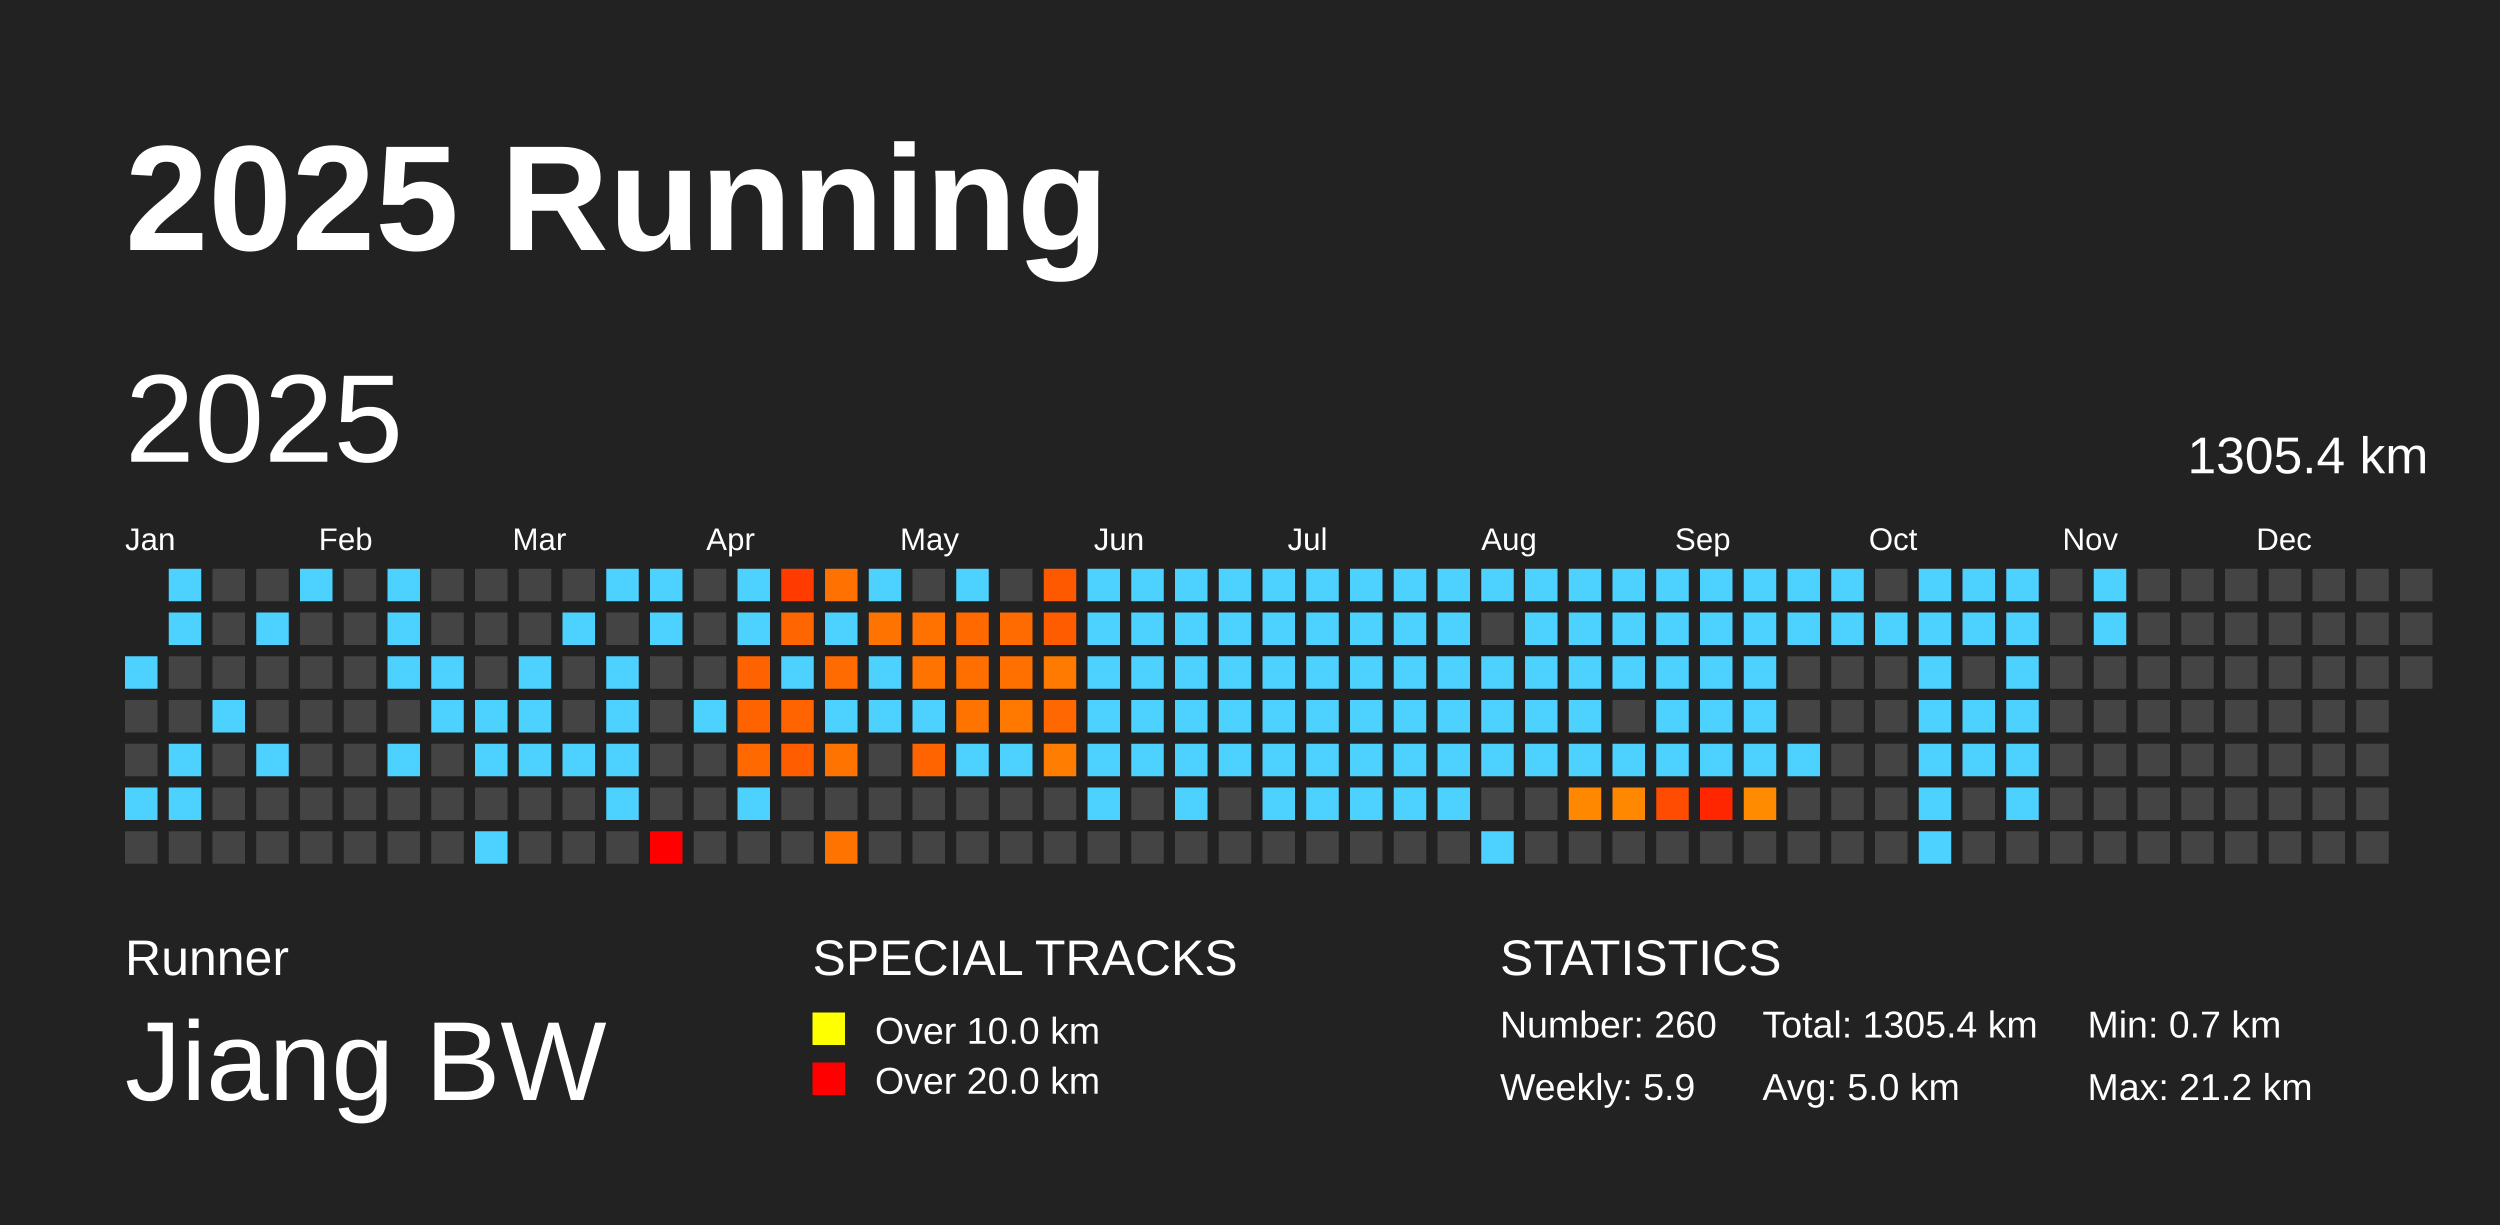
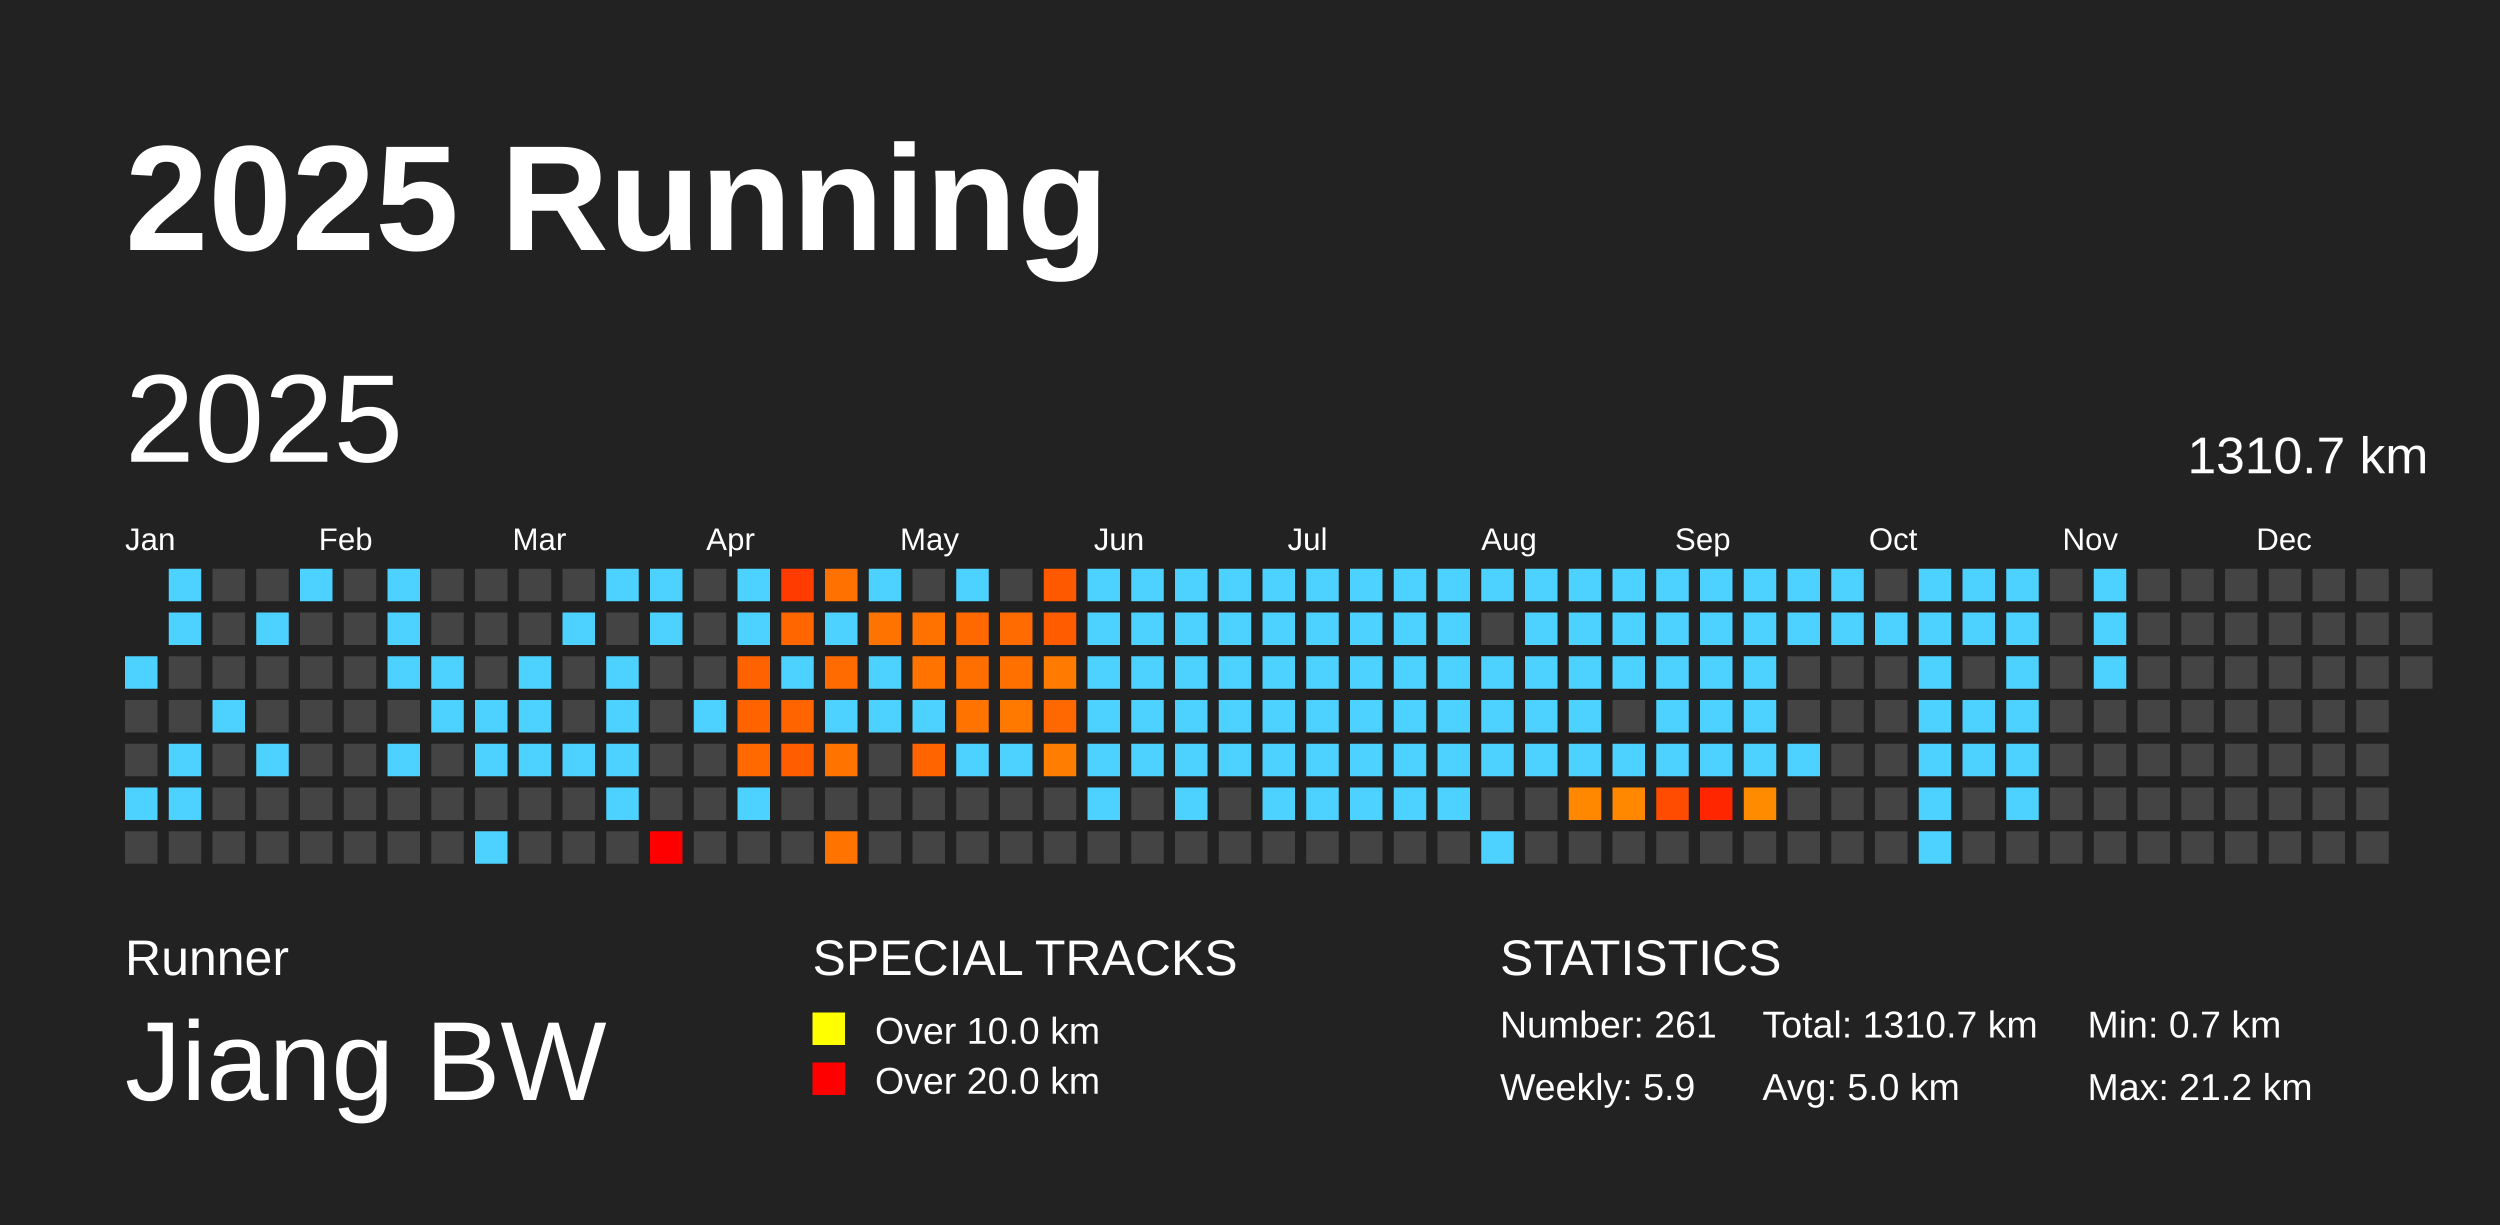
<svg xmlns="http://www.w3.org/2000/svg" baseProfile="full" height="98mm" version="1.1" viewBox="0,0,200,98" width="200mm">
  <defs />
  <rect fill="#222222" height="98" width="200" x="0" y="0" />
  <text fill="#FFFFFF" style="font-size:12px; font-family:Arial; font-weight:bold;" x="10" y="20">2025 Running</text>
  <text fill="#FFFFFF" style="font-size:4px; font-family:Arial" x="10" y="78">Runner</text>
  <text fill="#FFFFFF" style="font-size:9px; font-family:Arial" x="10" y="88">Jiang BW</text>
  <text fill="#FFFFFF" style="font-size:4px; font-family:Arial" x="65" y="78">SPECIAL TRACKS</text>
  <rect fill="yellow" height="2.6" width="2.6" x="65" y="81" />
  <text fill="#FFFFFF" style="font-size:3px; font-family:Arial" x="70" y="83.5">Over 10.0 km</text>
  <rect fill="red" height="2.6" width="2.6" x="65" y="85" />
  <text fill="#FFFFFF" style="font-size:3px; font-family:Arial" x="70" y="87.5">Over 20.0 km</text>
  <text fill="#FFFFFF" style="font-size:4px; font-family:Arial" x="120" y="78">STATISTICS</text>
-   <text fill="#FFFFFF" style="font-size:3px; font-family:Arial" x="120" y="83">Number: 260</text>
+   <text fill="#FFFFFF" style="font-size:3px; font-family:Arial" x="120" y="83">Number: 261</text>
  <text fill="#FFFFFF" style="font-size:3px; font-family:Arial" x="120" y="88">Weekly: 5.9</text>
-   <text fill="#FFFFFF" style="font-size:3px; font-family:Arial" x="141" y="83">Total: 1305.4 km</text>
+   <text fill="#FFFFFF" style="font-size:3px; font-family:Arial" x="141" y="83">Total: 1310.7 km</text>
  <text fill="#FFFFFF" style="font-size:3px; font-family:Arial" x="141" y="88">Avg: 5.0 km</text>
  <text fill="#FFFFFF" style="font-size:3px; font-family:Arial" x="167" y="83">Min: 0.7 km</text>
  <text fill="#FFFFFF" style="font-size:3px; font-family:Arial" x="167" y="88">Max: 21.2 km</text>
  <text dominant-baseline="hanging" fill="#FFFFFF" style="font-size:10.0px; font-family:Arial;" x="10" y="30">2025</text>
-   <text dominant-baseline="hanging" fill="#FFFFFF" style="font-size:4.125px; font-family:Arial;" x="175" y="35">1305.4 km</text>
+   <text dominant-baseline="hanging" fill="#FFFFFF" style="font-size:4.125px; font-family:Arial;" x="175" y="35">1310.7 km</text>
  <text fill="#FFFFFF" style="font-size:2.5px; font-family:Arial" x="10.0" y="44">Jan</text>
  <text fill="#FFFFFF" style="font-size:2.5px; font-family:Arial" x="25.5" y="44">Feb</text>
  <text fill="#FFFFFF" style="font-size:2.5px; font-family:Arial" x="41.0" y="44">Mar</text>
  <text fill="#FFFFFF" style="font-size:2.5px; font-family:Arial" x="56.5" y="44">Apr</text>
  <text fill="#FFFFFF" style="font-size:2.5px; font-family:Arial" x="72.0" y="44">May</text>
  <text fill="#FFFFFF" style="font-size:2.5px; font-family:Arial" x="87.5" y="44">Jun</text>
  <text fill="#FFFFFF" style="font-size:2.5px; font-family:Arial" x="103.0" y="44">Jul</text>
  <text fill="#FFFFFF" style="font-size:2.5px; font-family:Arial" x="118.5" y="44">Aug</text>
  <text fill="#FFFFFF" style="font-size:2.5px; font-family:Arial" x="134.0" y="44">Sep</text>
  <text fill="#FFFFFF" style="font-size:2.5px; font-family:Arial" x="149.5" y="44">Oct</text>
  <text fill="#FFFFFF" style="font-size:2.5px; font-family:Arial" x="165.0" y="44">Nov</text>
  <text fill="#FFFFFF" style="font-size:2.5px; font-family:Arial" x="180.5" y="44">Dec</text>
  <rect fill="#4dd2ff" height="2.6" width="2.6" x="10.0" y="52.5" />
  <rect fill="#444444" height="2.6" width="2.6" x="10.0" y="56.0" />
  <rect fill="#444444" height="2.6" width="2.6" x="10.0" y="59.5" />
  <rect fill="#4dd2ff" height="2.6" width="2.6" x="10.0" y="63.0" />
  <rect fill="#444444" height="2.6" width="2.6" x="10.0" y="66.5" />
  <rect fill="#4dd2ff" height="2.6" width="2.6" x="13.5" y="45.5" />
  <rect fill="#4dd2ff" height="2.6" width="2.6" x="13.5" y="49.0" />
  <rect fill="#444444" height="2.6" width="2.6" x="13.5" y="52.5" />
  <rect fill="#444444" height="2.6" width="2.6" x="13.5" y="56.0" />
  <rect fill="#4dd2ff" height="2.6" width="2.6" x="13.5" y="59.5" />
  <rect fill="#4dd2ff" height="2.6" width="2.6" x="13.5" y="63.0" />
  <rect fill="#444444" height="2.6" width="2.6" x="13.5" y="66.5" />
  <rect fill="#444444" height="2.6" width="2.6" x="17.0" y="45.5" />
  <rect fill="#444444" height="2.6" width="2.6" x="17.0" y="49.0" />
  <rect fill="#444444" height="2.6" width="2.6" x="17.0" y="52.5" />
  <rect fill="#4dd2ff" height="2.6" width="2.6" x="17.0" y="56.0" />
  <rect fill="#444444" height="2.6" width="2.6" x="17.0" y="59.5" />
  <rect fill="#444444" height="2.6" width="2.6" x="17.0" y="63.0" />
  <rect fill="#444444" height="2.6" width="2.6" x="17.0" y="66.5" />
  <rect fill="#444444" height="2.6" width="2.6" x="20.5" y="45.5" />
  <rect fill="#4dd2ff" height="2.6" width="2.6" x="20.5" y="49.0" />
  <rect fill="#444444" height="2.6" width="2.6" x="20.5" y="52.5" />
  <rect fill="#444444" height="2.6" width="2.6" x="20.5" y="56.0" />
  <rect fill="#4dd2ff" height="2.6" width="2.6" x="20.5" y="59.5" />
  <rect fill="#444444" height="2.6" width="2.6" x="20.5" y="63.0" />
  <rect fill="#444444" height="2.6" width="2.6" x="20.5" y="66.5" />
  <rect fill="#4dd2ff" height="2.6" width="2.6" x="24.0" y="45.5" />
  <rect fill="#444444" height="2.6" width="2.6" x="24.0" y="49.0" />
  <rect fill="#444444" height="2.6" width="2.6" x="24.0" y="52.5" />
  <rect fill="#444444" height="2.6" width="2.6" x="24.0" y="56.0" />
  <rect fill="#444444" height="2.6" width="2.6" x="24.0" y="59.5" />
  <rect fill="#444444" height="2.6" width="2.6" x="24.0" y="63.0" />
  <rect fill="#444444" height="2.6" width="2.6" x="24.0" y="66.5" />
  <rect fill="#444444" height="2.6" width="2.6" x="27.5" y="45.5" />
  <rect fill="#444444" height="2.6" width="2.6" x="27.5" y="49.0" />
  <rect fill="#444444" height="2.6" width="2.6" x="27.5" y="52.5" />
  <rect fill="#444444" height="2.6" width="2.6" x="27.5" y="56.0" />
  <rect fill="#444444" height="2.6" width="2.6" x="27.5" y="59.5" />
  <rect fill="#444444" height="2.6" width="2.6" x="27.5" y="63.0" />
  <rect fill="#444444" height="2.6" width="2.6" x="27.5" y="66.5" />
  <rect fill="#4dd2ff" height="2.6" width="2.6" x="31.0" y="45.5" />
  <rect fill="#4dd2ff" height="2.6" width="2.6" x="31.0" y="49.0" />
  <rect fill="#4dd2ff" height="2.6" width="2.6" x="31.0" y="52.5" />
  <rect fill="#444444" height="2.6" width="2.6" x="31.0" y="56.0" />
  <rect fill="#4dd2ff" height="2.6" width="2.6" x="31.0" y="59.5" />
  <rect fill="#444444" height="2.6" width="2.6" x="31.0" y="63.0" />
  <rect fill="#444444" height="2.6" width="2.6" x="31.0" y="66.5" />
  <rect fill="#444444" height="2.6" width="2.6" x="34.5" y="45.5" />
  <rect fill="#444444" height="2.6" width="2.6" x="34.5" y="49.0" />
  <rect fill="#4dd2ff" height="2.6" width="2.6" x="34.5" y="52.5" />
  <rect fill="#4dd2ff" height="2.6" width="2.6" x="34.5" y="56.0" />
  <rect fill="#444444" height="2.6" width="2.6" x="34.5" y="59.5" />
  <rect fill="#444444" height="2.6" width="2.6" x="34.5" y="63.0" />
  <rect fill="#444444" height="2.6" width="2.6" x="34.5" y="66.5" />
  <rect fill="#444444" height="2.6" width="2.6" x="38.0" y="45.5" />
  <rect fill="#444444" height="2.6" width="2.6" x="38.0" y="49.0" />
  <rect fill="#444444" height="2.6" width="2.6" x="38.0" y="52.5" />
  <rect fill="#4dd2ff" height="2.6" width="2.6" x="38.0" y="56.0" />
  <rect fill="#4dd2ff" height="2.6" width="2.6" x="38.0" y="59.5" />
  <rect fill="#444444" height="2.6" width="2.6" x="38.0" y="63.0" />
  <rect fill="#4dd2ff" height="2.6" width="2.6" x="38.0" y="66.5" />
  <rect fill="#444444" height="2.6" width="2.6" x="41.5" y="45.5" />
  <rect fill="#444444" height="2.6" width="2.6" x="41.5" y="49.0" />
  <rect fill="#4dd2ff" height="2.6" width="2.6" x="41.5" y="52.5" />
  <rect fill="#4dd2ff" height="2.6" width="2.6" x="41.5" y="56.0" />
  <rect fill="#4dd2ff" height="2.6" width="2.6" x="41.5" y="59.5" />
  <rect fill="#444444" height="2.6" width="2.6" x="41.5" y="63.0" />
  <rect fill="#444444" height="2.6" width="2.6" x="41.5" y="66.5" />
  <rect fill="#444444" height="2.6" width="2.6" x="45.0" y="45.5" />
  <rect fill="#4dd2ff" height="2.6" width="2.6" x="45.0" y="49.0" />
  <rect fill="#444444" height="2.6" width="2.6" x="45.0" y="52.5" />
  <rect fill="#444444" height="2.6" width="2.6" x="45.0" y="56.0" />
  <rect fill="#4dd2ff" height="2.6" width="2.6" x="45.0" y="59.5" />
  <rect fill="#444444" height="2.6" width="2.6" x="45.0" y="63.0" />
  <rect fill="#444444" height="2.6" width="2.6" x="45.0" y="66.5" />
  <rect fill="#4dd2ff" height="2.6" width="2.6" x="48.5" y="45.5" />
  <rect fill="#444444" height="2.6" width="2.6" x="48.5" y="49.0" />
  <rect fill="#4dd2ff" height="2.6" width="2.6" x="48.5" y="52.5" />
  <rect fill="#4dd2ff" height="2.6" width="2.6" x="48.5" y="56.0" />
  <rect fill="#4dd2ff" height="2.6" width="2.6" x="48.5" y="59.5" />
  <rect fill="#4dd2ff" height="2.6" width="2.6" x="48.5" y="63.0" />
  <rect fill="#444444" height="2.6" width="2.6" x="48.5" y="66.5" />
  <rect fill="#4dd2ff" height="2.6" width="2.6" x="52.0" y="45.5" />
  <rect fill="#4dd2ff" height="2.6" width="2.6" x="52.0" y="49.0" />
  <rect fill="#444444" height="2.6" width="2.6" x="52.0" y="52.5" />
  <rect fill="#444444" height="2.6" width="2.6" x="52.0" y="56.0" />
  <rect fill="#444444" height="2.6" width="2.6" x="52.0" y="59.5" />
  <rect fill="#444444" height="2.6" width="2.6" x="52.0" y="63.0" />
  <rect fill="red" height="2.6" width="2.6" x="52.0" y="66.5" />
  <rect fill="#444444" height="2.6" width="2.6" x="55.5" y="45.5" />
  <rect fill="#444444" height="2.6" width="2.6" x="55.5" y="49.0" />
  <rect fill="#444444" height="2.6" width="2.6" x="55.5" y="52.5" />
  <rect fill="#4dd2ff" height="2.6" width="2.6" x="55.5" y="56.0" />
  <rect fill="#444444" height="2.6" width="2.6" x="55.5" y="59.5" />
  <rect fill="#444444" height="2.6" width="2.6" x="55.5" y="63.0" />
  <rect fill="#444444" height="2.6" width="2.6" x="55.5" y="66.5" />
  <rect fill="#4dd2ff" height="2.6" width="2.6" x="59.0" y="45.5" />
  <rect fill="#4dd2ff" height="2.6" width="2.6" x="59.0" y="49.0" />
  <rect fill="#ff6200" height="2.6" width="2.6" x="59.0" y="52.5" />
  <rect fill="#ff6300" height="2.6" width="2.6" x="59.0" y="56.0" />
  <rect fill="#ff6900" height="2.6" width="2.6" x="59.0" y="59.5" />
  <rect fill="#4dd2ff" height="2.6" width="2.6" x="59.0" y="63.0" />
  <rect fill="#444444" height="2.6" width="2.6" x="59.0" y="66.5" />
  <rect fill="#ff3b00" height="2.6" width="2.6" x="62.5" y="45.5" />
  <rect fill="#ff6600" height="2.6" width="2.6" x="62.5" y="49.0" />
  <rect fill="#4dd2ff" height="2.6" width="2.6" x="62.5" y="52.5" />
  <rect fill="#ff6400" height="2.6" width="2.6" x="62.5" y="56.0" />
  <rect fill="#ff5d00" height="2.6" width="2.6" x="62.5" y="59.5" />
  <rect fill="#444444" height="2.6" width="2.6" x="62.5" y="63.0" />
  <rect fill="#444444" height="2.6" width="2.6" x="62.5" y="66.5" />
  <rect fill="#ff7100" height="2.6" width="2.6" x="66.0" y="45.5" />
  <rect fill="#4dd2ff" height="2.6" width="2.6" x="66.0" y="49.0" />
  <rect fill="#ff6b00" height="2.6" width="2.6" x="66.0" y="52.5" />
  <rect fill="#4dd2ff" height="2.6" width="2.6" x="66.0" y="56.0" />
  <rect fill="#ff7400" height="2.6" width="2.6" x="66.0" y="59.5" />
  <rect fill="#444444" height="2.6" width="2.6" x="66.0" y="63.0" />
  <rect fill="#ff7300" height="2.6" width="2.6" x="66.0" y="66.5" />
  <rect fill="#4dd2ff" height="2.6" width="2.6" x="69.5" y="45.5" />
  <rect fill="#ff7400" height="2.6" width="2.6" x="69.5" y="49.0" />
  <rect fill="#4dd2ff" height="2.6" width="2.6" x="69.5" y="52.5" />
  <rect fill="#4dd2ff" height="2.6" width="2.6" x="69.5" y="56.0" />
  <rect fill="#444444" height="2.6" width="2.6" x="69.5" y="59.5" />
  <rect fill="#444444" height="2.6" width="2.6" x="69.5" y="63.0" />
  <rect fill="#444444" height="2.6" width="2.6" x="69.5" y="66.5" />
  <rect fill="#444444" height="2.6" width="2.6" x="73.0" y="45.5" />
  <rect fill="#ff7200" height="2.6" width="2.6" x="73.0" y="49.0" />
  <rect fill="#ff7300" height="2.6" width="2.6" x="73.0" y="52.5" />
  <rect fill="#4dd2ff" height="2.6" width="2.6" x="73.0" y="56.0" />
  <rect fill="#ff6400" height="2.6" width="2.6" x="73.0" y="59.5" />
  <rect fill="#444444" height="2.6" width="2.6" x="73.0" y="63.0" />
  <rect fill="#444444" height="2.6" width="2.6" x="73.0" y="66.5" />
  <rect fill="#4dd2ff" height="2.6" width="2.6" x="76.5" y="45.5" />
  <rect fill="#ff6900" height="2.6" width="2.6" x="76.5" y="49.0" />
  <rect fill="#ff6f00" height="2.6" width="2.6" x="76.5" y="52.5" />
  <rect fill="#ff7300" height="2.6" width="2.6" x="76.5" y="56.0" />
  <rect fill="#4dd2ff" height="2.6" width="2.6" x="76.5" y="59.5" />
  <rect fill="#444444" height="2.6" width="2.6" x="76.5" y="63.0" />
  <rect fill="#444444" height="2.6" width="2.6" x="76.5" y="66.5" />
  <rect fill="#444444" height="2.6" width="2.6" x="80.0" y="45.5" />
  <rect fill="#ff6b00" height="2.6" width="2.6" x="80.0" y="49.0" />
  <rect fill="#ff7000" height="2.6" width="2.6" x="80.0" y="52.5" />
  <rect fill="#ff7800" height="2.6" width="2.6" x="80.0" y="56.0" />
  <rect fill="#4dd2ff" height="2.6" width="2.6" x="80.0" y="59.5" />
  <rect fill="#444444" height="2.6" width="2.6" x="80.0" y="63.0" />
  <rect fill="#444444" height="2.6" width="2.6" x="80.0" y="66.5" />
  <rect fill="#ff5900" height="2.6" width="2.6" x="83.5" y="45.5" />
  <rect fill="#ff5c00" height="2.6" width="2.6" x="83.5" y="49.0" />
  <rect fill="#ff7a00" height="2.6" width="2.6" x="83.5" y="52.5" />
  <rect fill="#ff6800" height="2.6" width="2.6" x="83.5" y="56.0" />
  <rect fill="#ff7d00" height="2.6" width="2.6" x="83.5" y="59.5" />
  <rect fill="#444444" height="2.6" width="2.6" x="83.5" y="63.0" />
  <rect fill="#444444" height="2.6" width="2.6" x="83.5" y="66.5" />
  <rect fill="#4dd2ff" height="2.6" width="2.6" x="87.0" y="45.5" />
  <rect fill="#4dd2ff" height="2.6" width="2.6" x="87.0" y="49.0" />
  <rect fill="#4dd2ff" height="2.6" width="2.6" x="87.0" y="52.5" />
  <rect fill="#4dd2ff" height="2.6" width="2.6" x="87.0" y="56.0" />
  <rect fill="#4dd2ff" height="2.6" width="2.6" x="87.0" y="59.5" />
  <rect fill="#4dd2ff" height="2.6" width="2.6" x="87.0" y="63.0" />
  <rect fill="#444444" height="2.6" width="2.6" x="87.0" y="66.5" />
  <rect fill="#4dd2ff" height="2.6" width="2.6" x="90.5" y="45.5" />
  <rect fill="#4dd2ff" height="2.6" width="2.6" x="90.5" y="49.0" />
  <rect fill="#4dd2ff" height="2.6" width="2.6" x="90.5" y="52.5" />
  <rect fill="#4dd2ff" height="2.6" width="2.6" x="90.5" y="56.0" />
  <rect fill="#4dd2ff" height="2.6" width="2.6" x="90.5" y="59.5" />
  <rect fill="#444444" height="2.6" width="2.6" x="90.5" y="63.0" />
  <rect fill="#444444" height="2.6" width="2.6" x="90.5" y="66.5" />
  <rect fill="#4dd2ff" height="2.6" width="2.6" x="94.0" y="45.5" />
  <rect fill="#4dd2ff" height="2.6" width="2.6" x="94.0" y="49.0" />
  <rect fill="#4dd2ff" height="2.6" width="2.6" x="94.0" y="52.5" />
  <rect fill="#4dd2ff" height="2.6" width="2.6" x="94.0" y="56.0" />
  <rect fill="#4dd2ff" height="2.6" width="2.6" x="94.0" y="59.5" />
  <rect fill="#4dd2ff" height="2.6" width="2.6" x="94.0" y="63.0" />
  <rect fill="#444444" height="2.6" width="2.6" x="94.0" y="66.5" />
  <rect fill="#4dd2ff" height="2.6" width="2.6" x="97.5" y="45.5" />
  <rect fill="#4dd2ff" height="2.6" width="2.6" x="97.5" y="49.0" />
  <rect fill="#4dd2ff" height="2.6" width="2.6" x="97.5" y="52.5" />
  <rect fill="#4dd2ff" height="2.6" width="2.6" x="97.5" y="56.0" />
  <rect fill="#4dd2ff" height="2.6" width="2.6" x="97.5" y="59.5" />
  <rect fill="#444444" height="2.6" width="2.6" x="97.5" y="63.0" />
  <rect fill="#444444" height="2.6" width="2.6" x="97.5" y="66.5" />
  <rect fill="#4dd2ff" height="2.6" width="2.6" x="101.0" y="45.5" />
  <rect fill="#4dd2ff" height="2.6" width="2.6" x="101.0" y="49.0" />
  <rect fill="#4dd2ff" height="2.6" width="2.6" x="101.0" y="52.5" />
  <rect fill="#4dd2ff" height="2.6" width="2.6" x="101.0" y="56.0" />
  <rect fill="#4dd2ff" height="2.6" width="2.6" x="101.0" y="59.5" />
  <rect fill="#4dd2ff" height="2.6" width="2.6" x="101.0" y="63.0" />
  <rect fill="#444444" height="2.6" width="2.6" x="101.0" y="66.5" />
  <rect fill="#4dd2ff" height="2.6" width="2.6" x="104.5" y="45.5" />
  <rect fill="#4dd2ff" height="2.6" width="2.6" x="104.5" y="49.0" />
  <rect fill="#4dd2ff" height="2.6" width="2.6" x="104.5" y="52.5" />
  <rect fill="#4dd2ff" height="2.6" width="2.6" x="104.5" y="56.0" />
  <rect fill="#4dd2ff" height="2.6" width="2.6" x="104.5" y="59.5" />
  <rect fill="#4dd2ff" height="2.6" width="2.6" x="104.5" y="63.0" />
  <rect fill="#444444" height="2.6" width="2.6" x="104.5" y="66.5" />
  <rect fill="#4dd2ff" height="2.6" width="2.6" x="108.0" y="45.5" />
  <rect fill="#4dd2ff" height="2.6" width="2.6" x="108.0" y="49.0" />
  <rect fill="#4dd2ff" height="2.6" width="2.6" x="108.0" y="52.5" />
  <rect fill="#4dd2ff" height="2.6" width="2.6" x="108.0" y="56.0" />
  <rect fill="#4dd2ff" height="2.6" width="2.6" x="108.0" y="59.5" />
  <rect fill="#4dd2ff" height="2.6" width="2.6" x="108.0" y="63.0" />
  <rect fill="#444444" height="2.6" width="2.6" x="108.0" y="66.5" />
  <rect fill="#4dd2ff" height="2.6" width="2.6" x="111.5" y="45.5" />
  <rect fill="#4dd2ff" height="2.6" width="2.6" x="111.5" y="49.0" />
  <rect fill="#4dd2ff" height="2.6" width="2.6" x="111.5" y="52.5" />
  <rect fill="#4dd2ff" height="2.6" width="2.6" x="111.5" y="56.0" />
  <rect fill="#4dd2ff" height="2.6" width="2.6" x="111.5" y="59.5" />
  <rect fill="#4dd2ff" height="2.6" width="2.6" x="111.5" y="63.0" />
  <rect fill="#444444" height="2.6" width="2.6" x="111.5" y="66.5" />
  <rect fill="#4dd2ff" height="2.6" width="2.6" x="115.0" y="45.5" />
  <rect fill="#4dd2ff" height="2.6" width="2.6" x="115.0" y="49.0" />
  <rect fill="#4dd2ff" height="2.6" width="2.6" x="115.0" y="52.5" />
  <rect fill="#4dd2ff" height="2.6" width="2.6" x="115.0" y="56.0" />
  <rect fill="#4dd2ff" height="2.6" width="2.6" x="115.0" y="59.5" />
  <rect fill="#4dd2ff" height="2.6" width="2.6" x="115.0" y="63.0" />
  <rect fill="#444444" height="2.6" width="2.6" x="115.0" y="66.5" />
  <rect fill="#4dd2ff" height="2.6" width="2.6" x="118.5" y="45.5" />
  <rect fill="#444444" height="2.6" width="2.6" x="118.5" y="49.0" />
  <rect fill="#4dd2ff" height="2.6" width="2.6" x="118.5" y="52.5" />
  <rect fill="#4dd2ff" height="2.6" width="2.6" x="118.5" y="56.0" />
  <rect fill="#4dd2ff" height="2.6" width="2.6" x="118.5" y="59.5" />
  <rect fill="#444444" height="2.6" width="2.6" x="118.5" y="63.0" />
  <rect fill="#4dd2ff" height="2.6" width="2.6" x="118.5" y="66.5" />
  <rect fill="#4dd2ff" height="2.6" width="2.6" x="122.0" y="45.5" />
  <rect fill="#4dd2ff" height="2.6" width="2.6" x="122.0" y="49.0" />
  <rect fill="#4dd2ff" height="2.6" width="2.6" x="122.0" y="52.5" />
  <rect fill="#4dd2ff" height="2.6" width="2.6" x="122.0" y="56.0" />
  <rect fill="#4dd2ff" height="2.6" width="2.6" x="122.0" y="59.5" />
  <rect fill="#444444" height="2.6" width="2.6" x="122.0" y="63.0" />
  <rect fill="#444444" height="2.6" width="2.6" x="122.0" y="66.5" />
  <rect fill="#4dd2ff" height="2.6" width="2.6" x="125.5" y="45.5" />
  <rect fill="#4dd2ff" height="2.6" width="2.6" x="125.5" y="49.0" />
  <rect fill="#4dd2ff" height="2.6" width="2.6" x="125.5" y="52.5" />
  <rect fill="#4dd2ff" height="2.6" width="2.6" x="125.5" y="56.0" />
  <rect fill="#4dd2ff" height="2.6" width="2.6" x="125.5" y="59.5" />
  <rect fill="#ff8800" height="2.6" width="2.6" x="125.5" y="63.0" />
  <rect fill="#444444" height="2.6" width="2.6" x="125.5" y="66.5" />
  <rect fill="#4dd2ff" height="2.6" width="2.6" x="129.0" y="45.5" />
  <rect fill="#4dd2ff" height="2.6" width="2.6" x="129.0" y="49.0" />
  <rect fill="#4dd2ff" height="2.6" width="2.6" x="129.0" y="52.5" />
  <rect fill="#444444" height="2.6" width="2.6" x="129.0" y="56.0" />
  <rect fill="#4dd2ff" height="2.6" width="2.6" x="129.0" y="59.5" />
  <rect fill="#ff8800" height="2.6" width="2.6" x="129.0" y="63.0" />
  <rect fill="#444444" height="2.6" width="2.6" x="129.0" y="66.5" />
  <rect fill="#4dd2ff" height="2.6" width="2.6" x="132.5" y="45.5" />
  <rect fill="#4dd2ff" height="2.6" width="2.6" x="132.5" y="49.0" />
  <rect fill="#4dd2ff" height="2.6" width="2.6" x="132.5" y="52.5" />
  <rect fill="#4dd2ff" height="2.6" width="2.6" x="132.5" y="56.0" />
  <rect fill="#4dd2ff" height="2.6" width="2.6" x="132.5" y="59.5" />
  <rect fill="#ff4c00" height="2.6" width="2.6" x="132.5" y="63.0" />
  <rect fill="#444444" height="2.6" width="2.6" x="132.5" y="66.5" />
  <rect fill="#4dd2ff" height="2.6" width="2.6" x="136.0" y="45.5" />
  <rect fill="#4dd2ff" height="2.6" width="2.6" x="136.0" y="49.0" />
  <rect fill="#4dd2ff" height="2.6" width="2.6" x="136.0" y="52.5" />
  <rect fill="#4dd2ff" height="2.6" width="2.6" x="136.0" y="56.0" />
  <rect fill="#4dd2ff" height="2.6" width="2.6" x="136.0" y="59.5" />
  <rect fill="#ff2600" height="2.6" width="2.6" x="136.0" y="63.0" />
  <rect fill="#444444" height="2.6" width="2.6" x="136.0" y="66.5" />
  <rect fill="#4dd2ff" height="2.6" width="2.6" x="139.5" y="45.5" />
  <rect fill="#4dd2ff" height="2.6" width="2.6" x="139.5" y="49.0" />
  <rect fill="#4dd2ff" height="2.6" width="2.6" x="139.5" y="52.5" />
  <rect fill="#4dd2ff" height="2.6" width="2.6" x="139.5" y="56.0" />
  <rect fill="#4dd2ff" height="2.6" width="2.6" x="139.5" y="59.5" />
  <rect fill="#ff8c00" height="2.6" width="2.6" x="139.5" y="63.0" />
  <rect fill="#444444" height="2.6" width="2.6" x="139.5" y="66.5" />
  <rect fill="#4dd2ff" height="2.6" width="2.6" x="143.0" y="45.5" />
  <rect fill="#4dd2ff" height="2.6" width="2.6" x="143.0" y="49.0" />
  <rect fill="#444444" height="2.6" width="2.6" x="143.0" y="52.5" />
  <rect fill="#444444" height="2.6" width="2.6" x="143.0" y="56.0" />
  <rect fill="#4dd2ff" height="2.6" width="2.6" x="143.0" y="59.5" />
  <rect fill="#444444" height="2.6" width="2.6" x="143.0" y="63.0" />
  <rect fill="#444444" height="2.6" width="2.6" x="143.0" y="66.5" />
  <rect fill="#4dd2ff" height="2.6" width="2.6" x="146.5" y="45.5" />
  <rect fill="#4dd2ff" height="2.6" width="2.6" x="146.5" y="49.0" />
  <rect fill="#444444" height="2.6" width="2.6" x="146.5" y="52.5" />
  <rect fill="#444444" height="2.6" width="2.6" x="146.5" y="56.0" />
  <rect fill="#444444" height="2.6" width="2.6" x="146.5" y="59.5" />
  <rect fill="#444444" height="2.6" width="2.6" x="146.5" y="63.0" />
  <rect fill="#444444" height="2.6" width="2.6" x="146.5" y="66.5" />
  <rect fill="#444444" height="2.6" width="2.6" x="150.0" y="45.5" />
  <rect fill="#4dd2ff" height="2.6" width="2.6" x="150.0" y="49.0" />
  <rect fill="#444444" height="2.6" width="2.6" x="150.0" y="52.5" />
  <rect fill="#444444" height="2.6" width="2.6" x="150.0" y="56.0" />
  <rect fill="#444444" height="2.6" width="2.6" x="150.0" y="59.5" />
  <rect fill="#444444" height="2.6" width="2.6" x="150.0" y="63.0" />
  <rect fill="#444444" height="2.6" width="2.6" x="150.0" y="66.5" />
  <rect fill="#4dd2ff" height="2.6" width="2.6" x="153.5" y="45.5" />
  <rect fill="#4dd2ff" height="2.6" width="2.6" x="153.5" y="49.0" />
  <rect fill="#4dd2ff" height="2.6" width="2.6" x="153.5" y="52.5" />
  <rect fill="#4dd2ff" height="2.6" width="2.6" x="153.5" y="56.0" />
  <rect fill="#4dd2ff" height="2.6" width="2.6" x="153.5" y="59.5" />
  <rect fill="#4dd2ff" height="2.6" width="2.6" x="153.5" y="63.0" />
  <rect fill="#4dd2ff" height="2.6" width="2.6" x="153.5" y="66.5" />
  <rect fill="#4dd2ff" height="2.6" width="2.6" x="157.0" y="45.5" />
  <rect fill="#4dd2ff" height="2.6" width="2.6" x="157.0" y="49.0" />
  <rect fill="#444444" height="2.6" width="2.6" x="157.0" y="52.5" />
  <rect fill="#4dd2ff" height="2.6" width="2.6" x="157.0" y="56.0" />
  <rect fill="#4dd2ff" height="2.6" width="2.6" x="157.0" y="59.5" />
  <rect fill="#444444" height="2.6" width="2.6" x="157.0" y="63.0" />
  <rect fill="#444444" height="2.6" width="2.6" x="157.0" y="66.5" />
  <rect fill="#4dd2ff" height="2.6" width="2.6" x="160.5" y="45.5" />
  <rect fill="#4dd2ff" height="2.6" width="2.6" x="160.5" y="49.0" />
  <rect fill="#4dd2ff" height="2.6" width="2.6" x="160.5" y="52.5" />
  <rect fill="#4dd2ff" height="2.6" width="2.6" x="160.5" y="56.0" />
  <rect fill="#4dd2ff" height="2.6" width="2.6" x="160.5" y="59.5" />
  <rect fill="#4dd2ff" height="2.6" width="2.6" x="160.5" y="63.0" />
  <rect fill="#444444" height="2.6" width="2.6" x="160.5" y="66.5" />
  <rect fill="#444444" height="2.6" width="2.6" x="164.0" y="45.5" />
  <rect fill="#444444" height="2.6" width="2.6" x="164.0" y="49.0" />
  <rect fill="#444444" height="2.6" width="2.6" x="164.0" y="52.5" />
  <rect fill="#444444" height="2.6" width="2.6" x="164.0" y="56.0" />
  <rect fill="#444444" height="2.6" width="2.6" x="164.0" y="59.5" />
  <rect fill="#444444" height="2.6" width="2.6" x="164.0" y="63.0" />
  <rect fill="#444444" height="2.6" width="2.6" x="164.0" y="66.5" />
  <rect fill="#4dd2ff" height="2.6" width="2.6" x="167.5" y="45.5" />
  <rect fill="#4dd2ff" height="2.6" width="2.6" x="167.5" y="49.0" />
-   <rect fill="#444444" height="2.6" width="2.6" x="167.5" y="52.5" />
+   <rect fill="#4dd2ff" height="2.6" width="2.6" x="167.5" y="52.5" />
  <rect fill="#444444" height="2.6" width="2.6" x="167.5" y="56.0" />
  <rect fill="#444444" height="2.6" width="2.6" x="167.5" y="59.5" />
  <rect fill="#444444" height="2.6" width="2.6" x="167.5" y="63.0" />
  <rect fill="#444444" height="2.6" width="2.6" x="167.5" y="66.5" />
  <rect fill="#444444" height="2.6" width="2.6" x="171.0" y="45.5" />
  <rect fill="#444444" height="2.6" width="2.6" x="171.0" y="49.0" />
  <rect fill="#444444" height="2.6" width="2.6" x="171.0" y="52.5" />
  <rect fill="#444444" height="2.6" width="2.6" x="171.0" y="56.0" />
  <rect fill="#444444" height="2.6" width="2.6" x="171.0" y="59.5" />
  <rect fill="#444444" height="2.6" width="2.6" x="171.0" y="63.0" />
  <rect fill="#444444" height="2.6" width="2.6" x="171.0" y="66.5" />
  <rect fill="#444444" height="2.6" width="2.6" x="174.5" y="45.5" />
  <rect fill="#444444" height="2.6" width="2.6" x="174.5" y="49.0" />
  <rect fill="#444444" height="2.6" width="2.6" x="174.5" y="52.5" />
  <rect fill="#444444" height="2.6" width="2.6" x="174.5" y="56.0" />
  <rect fill="#444444" height="2.6" width="2.6" x="174.5" y="59.5" />
  <rect fill="#444444" height="2.6" width="2.6" x="174.5" y="63.0" />
  <rect fill="#444444" height="2.6" width="2.6" x="174.5" y="66.5" />
  <rect fill="#444444" height="2.6" width="2.6" x="178.0" y="45.5" />
  <rect fill="#444444" height="2.6" width="2.6" x="178.0" y="49.0" />
  <rect fill="#444444" height="2.6" width="2.6" x="178.0" y="52.5" />
  <rect fill="#444444" height="2.6" width="2.6" x="178.0" y="56.0" />
  <rect fill="#444444" height="2.6" width="2.6" x="178.0" y="59.5" />
  <rect fill="#444444" height="2.6" width="2.6" x="178.0" y="63.0" />
  <rect fill="#444444" height="2.6" width="2.6" x="178.0" y="66.5" />
  <rect fill="#444444" height="2.6" width="2.6" x="181.5" y="45.5" />
  <rect fill="#444444" height="2.6" width="2.6" x="181.5" y="49.0" />
  <rect fill="#444444" height="2.6" width="2.6" x="181.5" y="52.5" />
  <rect fill="#444444" height="2.6" width="2.6" x="181.5" y="56.0" />
  <rect fill="#444444" height="2.6" width="2.6" x="181.5" y="59.5" />
  <rect fill="#444444" height="2.6" width="2.6" x="181.5" y="63.0" />
  <rect fill="#444444" height="2.6" width="2.6" x="181.5" y="66.5" />
  <rect fill="#444444" height="2.6" width="2.6" x="185.0" y="45.5" />
  <rect fill="#444444" height="2.6" width="2.6" x="185.0" y="49.0" />
  <rect fill="#444444" height="2.6" width="2.6" x="185.0" y="52.5" />
  <rect fill="#444444" height="2.6" width="2.6" x="185.0" y="56.0" />
  <rect fill="#444444" height="2.6" width="2.6" x="185.0" y="59.5" />
  <rect fill="#444444" height="2.6" width="2.6" x="185.0" y="63.0" />
  <rect fill="#444444" height="2.6" width="2.6" x="185.0" y="66.5" />
  <rect fill="#444444" height="2.6" width="2.6" x="188.5" y="45.5" />
  <rect fill="#444444" height="2.6" width="2.6" x="188.5" y="49.0" />
  <rect fill="#444444" height="2.6" width="2.6" x="188.5" y="52.5" />
  <rect fill="#444444" height="2.6" width="2.6" x="188.5" y="56.0" />
  <rect fill="#444444" height="2.6" width="2.6" x="188.5" y="59.5" />
  <rect fill="#444444" height="2.6" width="2.6" x="188.5" y="63.0" />
  <rect fill="#444444" height="2.6" width="2.6" x="188.5" y="66.5" />
  <rect fill="#444444" height="2.6" width="2.6" x="192.0" y="45.5" />
  <rect fill="#444444" height="2.6" width="2.6" x="192.0" y="49.0" />
  <rect fill="#444444" height="2.6" width="2.6" x="192.0" y="52.5" />
</svg>
